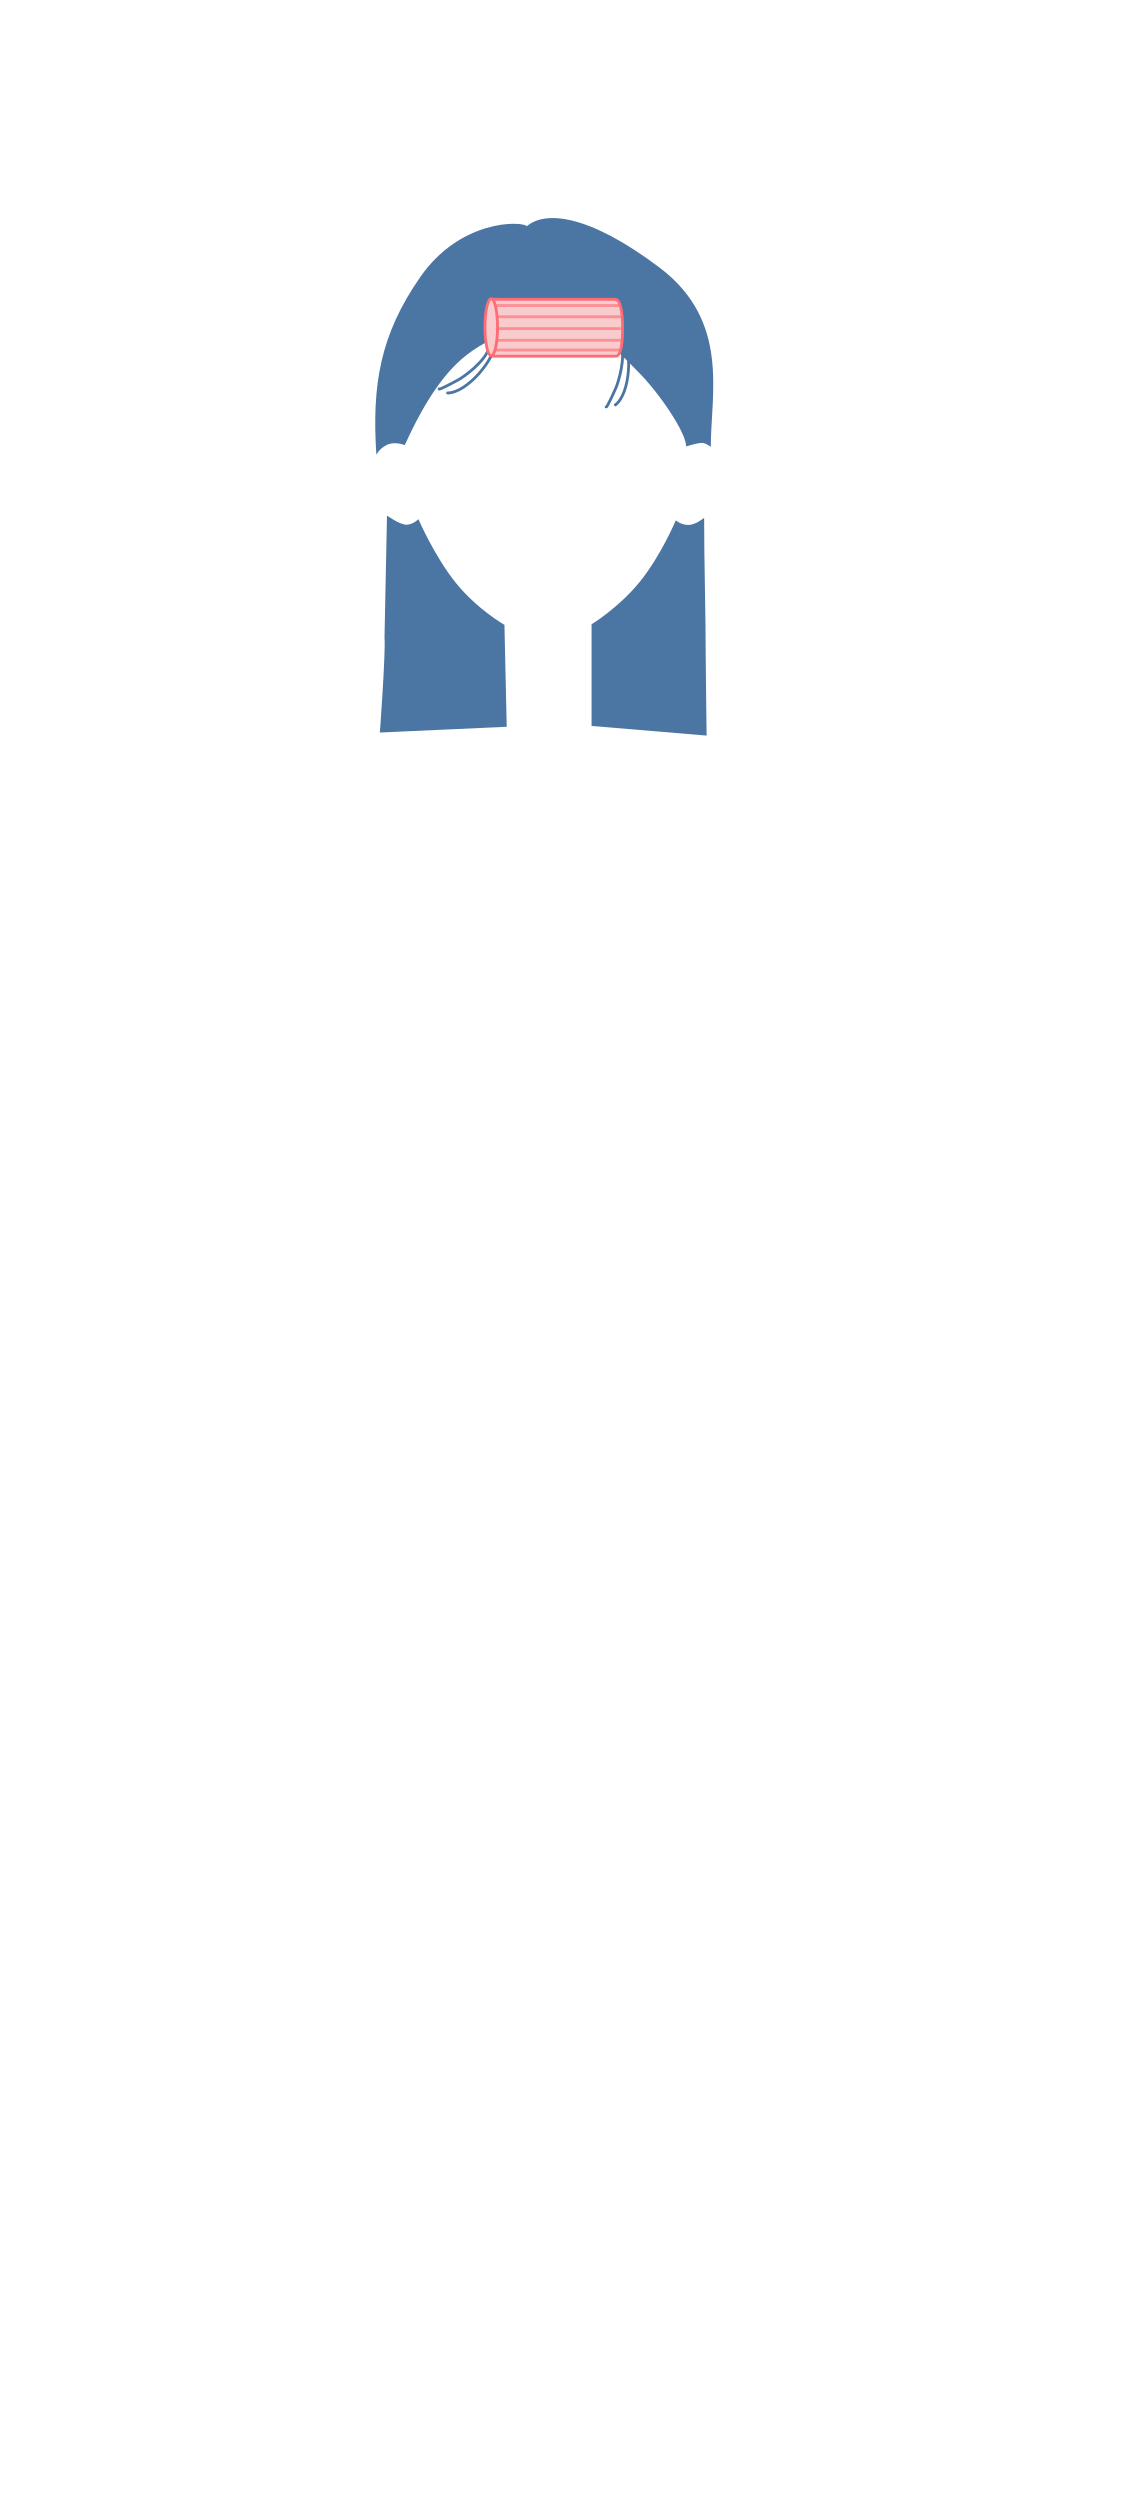
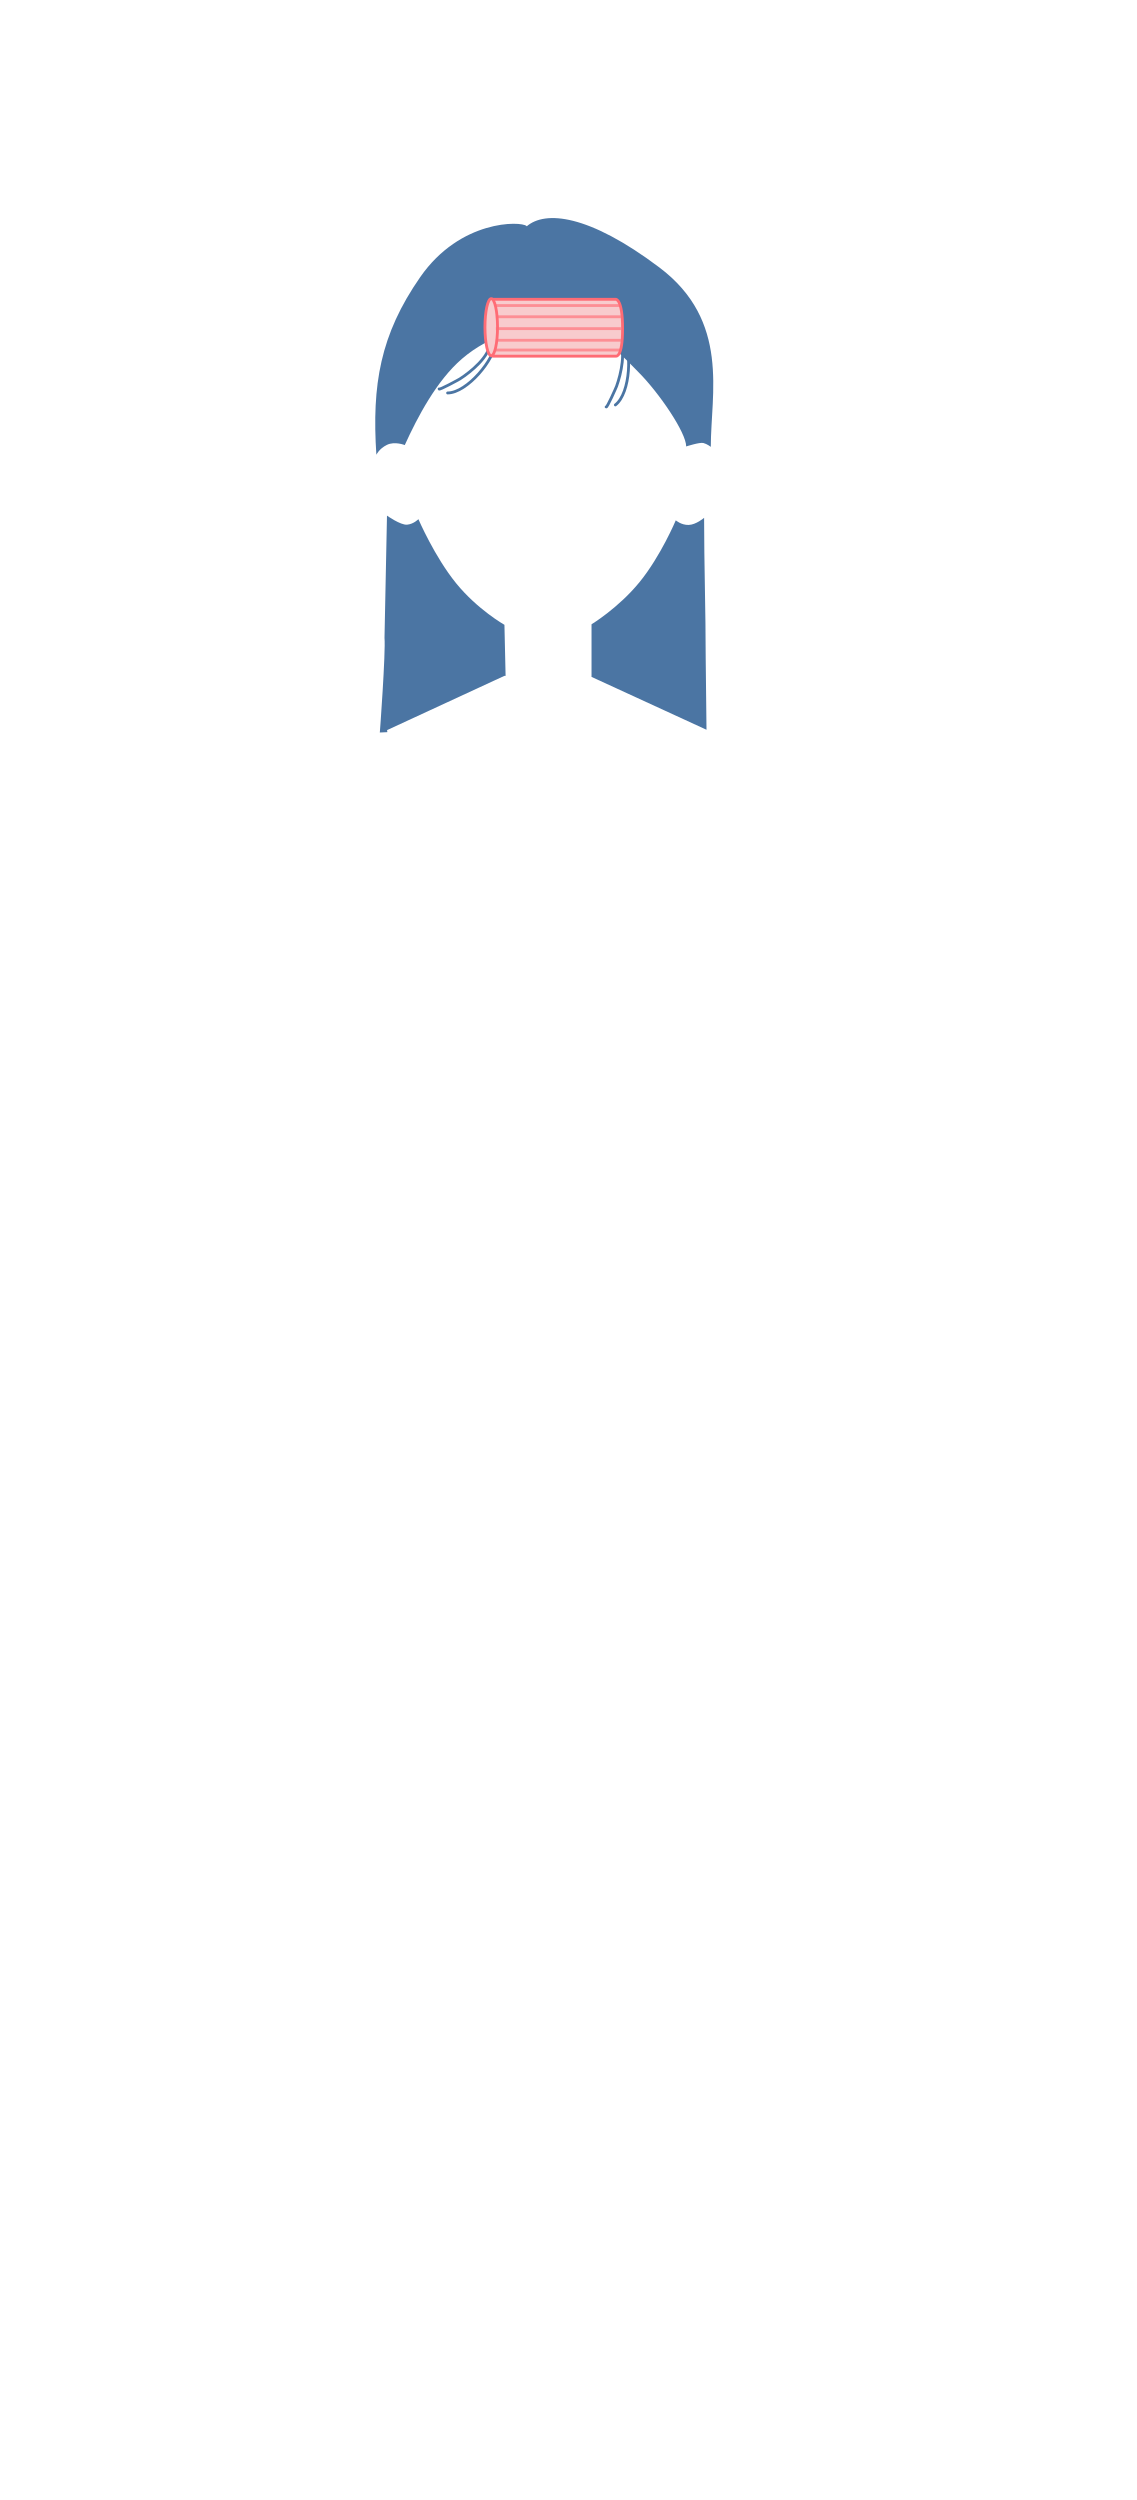
<svg xmlns="http://www.w3.org/2000/svg" height="880.0px" stroke-miterlimit="10" style="fill-rule:nonzero;clip-rule:evenodd;stroke-linecap:round;stroke-linejoin:round;" version="1.1" viewBox="0 0 400 880" width="400.0px" xml:space="preserve">
  <defs />
  <g id="Hair-long-straight">
    <path d="M142.479 156.668C147.02 146.669 153.744 133.932 162.617 126.297C172.635 117.677 185.055 114.768 193.808 114.768C210.312 114.768 217.395 123.651 224.68 130.937C231.966 138.222 241.536 152.27 241.536 157.151C241.536 157.151 246.295 155.6 247.602 155.941C248.909 156.281 250.202 157.29 250.202 157.29C250.202 138.627 257.102 112.98 232.093 94.14C207.085 75.301 191.861 74.11 185.408 79.659C185.146 79.883 185.941 80.091 185.331 79.547C183.398 77.822 162.065 77.2 147.934 97.517C133.803 117.835 130.875 135.46 132.478 160.079C132.478 160.079 133.421 157.964 136.186 156.603C138.95 155.241 142.479 156.668 142.479 156.668Z" fill="#4b75a3" fill-rule="nonzero" opacity="1" stroke="none" />
-     <path d="M247.852 182.267C247.852 198.524 248.414 215.379 248.414 231.644C248.414 235.037 248.728 258.928 248.728 258.928L208.229 255.54L208.229 219.749C208.229 219.749 217.819 213.916 225.232 204.768C232.645 195.62 237.88 183.158 237.88 183.158C237.88 183.158 239.799 184.857 242.398 184.785C244.996 184.713 247.852 182.267 247.852 182.267Z" fill="#4b75a3" fill-rule="nonzero" opacity="1" stroke="none" />
-     <path d="M135.344 224.525C135.808 229.267 133.692 258.567 133.692 257.855L178.365 255.822L177.563 219.946C177.563 219.946 168.147 214.618 160.578 205.32C153.009 196.022 147.288 182.755 147.288 182.755C147.288 182.755 145.589 184.509 143.285 184.7C140.981 184.89 136.221 181.491 136.221 181.491" fill="#4b75a3" fill-rule="nonzero" opacity="1" stroke="none" />
+     <g opacity="1">
+       <path d="M247.844 182.281C247.844 182.281 245.005 184.709 242.406 184.781C239.808 184.853 237.875 183.156 237.875 183.156C237.875 183.156 232.631 195.634 225.219 204.781C217.806 213.929 208.219 219.75 208.219 219.75L208.219 238.312L208.312 238.312L248.688 256.875C248.647 253.77 248.406 234.794 248.406 231.656C248.406 215.391 247.844 198.538 247.844 182.281Z" fill="#4b75a3" fill-rule="nonzero" opacity="1" stroke="none" />
+       <path d="M136.219 181.5L135.344 224.531C135.808 229.272 133.687 258.556 133.688 257.844L136.344 257.719L136.25 257L177.531 237.906L177.969 237.906L177.562 219.937C177.562 219.937 168.131 214.61 160.562 205.312C152.994 196.015 147.281 182.75 147.281 182.75C147.281 182.75 145.585 184.497 143.281 184.687C140.977 184.878 136.219 181.5 136.219 181.5Z" fill="#4b75a3" fill-rule="nonzero" opacity="1" stroke="none" />
+     </g>
    <path d="M174.321 120.487C174.321 126.338 164.386 138.324 157.56 138.324" fill="none" opacity="1" stroke="#4b75a3" stroke-linecap="round" stroke-linejoin="round" stroke-width="1" />
    <path d="M219.048 118.187C222.609 122.83 222.023 138.386 216.607 142.541" fill="none" opacity="1" stroke="#4b75a3" stroke-linecap="round" stroke-linejoin="round" stroke-width="1" />
    <path d="M172.421 120.755C172.421 125.427 165.754 130.889 161.907 133.363C161.563 133.584 154.551 137.434 154.551 136.915" fill="none" opacity="1" stroke="#4b75a3" stroke-linecap="round" stroke-linejoin="round" stroke-width="1" />
    <path d="M217.703 119.556C220.547 123.263 218.583 131.655 217.036 135.96C216.898 136.344 213.678 143.668 213.361 143.255" fill="none" opacity="1" stroke="#4b75a3" stroke-linecap="round" stroke-linejoin="round" stroke-width="1" />
    <g opacity="1">
      <path d="M173.394 105.357L216.775 105.357C216.775 105.357 219.149 105.202 219.149 115.67C219.149 126.138 216.775 125.367 216.775 125.367L173.394 125.367L173.394 105.357Z" fill="#f8cbcd" fill-rule="nonzero" opacity="1" stroke="#ff6c75" stroke-linecap="butt" stroke-linejoin="round" stroke-width="1" />
      <path d="M170.705 115.168C170.705 109.62 171.696 105.123 172.917 105.123C174.139 105.123 175.129 109.62 175.129 115.168C175.129 120.716 174.139 125.214 172.917 125.214C171.696 125.214 170.705 120.716 170.705 115.168Z" fill="#f8cbcd" fill-rule="nonzero" opacity="1" stroke="#ff6c75" stroke-linecap="butt" stroke-linejoin="round" stroke-width="1" />
      <path d="M174.547 107.551L218.545 107.551" fill="none" opacity="1" stroke="#ff6c75" stroke-linecap="butt" stroke-linejoin="round" stroke-opacity="0.648" stroke-width="1" />
      <path d="M174.547 111.501L218.545 111.501" fill="none" opacity="1" stroke="#ff6c75" stroke-linecap="butt" stroke-linejoin="round" stroke-opacity="0.648" stroke-width="1" />
      <path d="M174.547 115.683L218.545 115.683" fill="none" opacity="1" stroke="#ff6c75" stroke-linecap="butt" stroke-linejoin="round" stroke-opacity="0.648" stroke-width="1" />
      <path d="M174.547 119.777L218.545 119.777" fill="none" opacity="1" stroke="#ff6c75" stroke-linecap="butt" stroke-linejoin="round" stroke-opacity="0.648" stroke-width="1" />
      <path d="M174.435 123.211L218.433 123.211" fill="none" opacity="1" stroke="#ff6c75" stroke-linecap="butt" stroke-linejoin="round" stroke-opacity="0.648" stroke-width="1" />
    </g>
  </g>
</svg>
